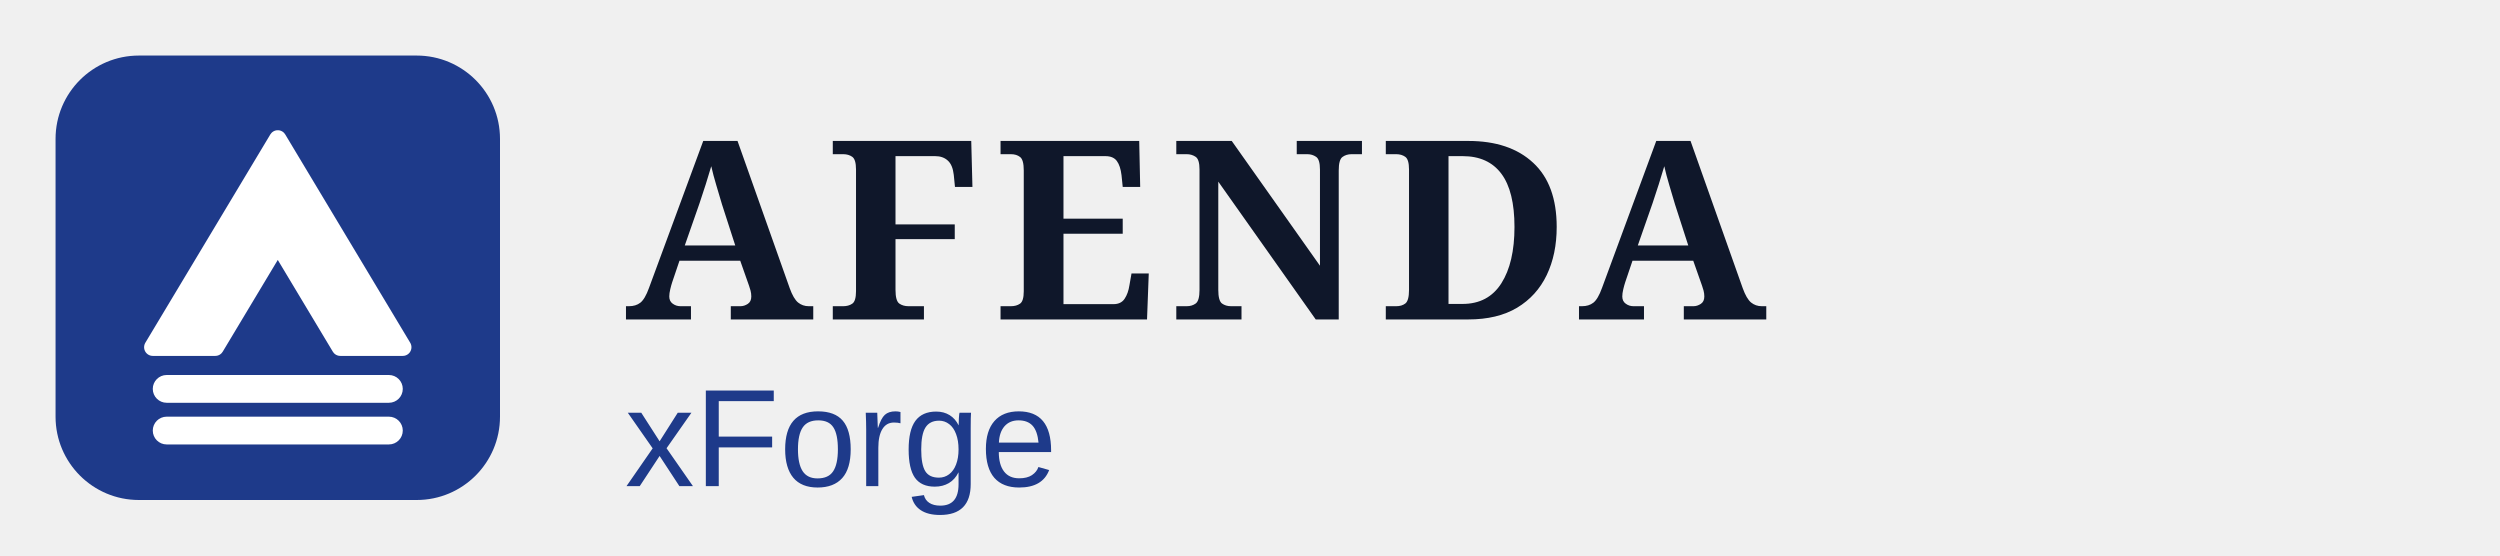
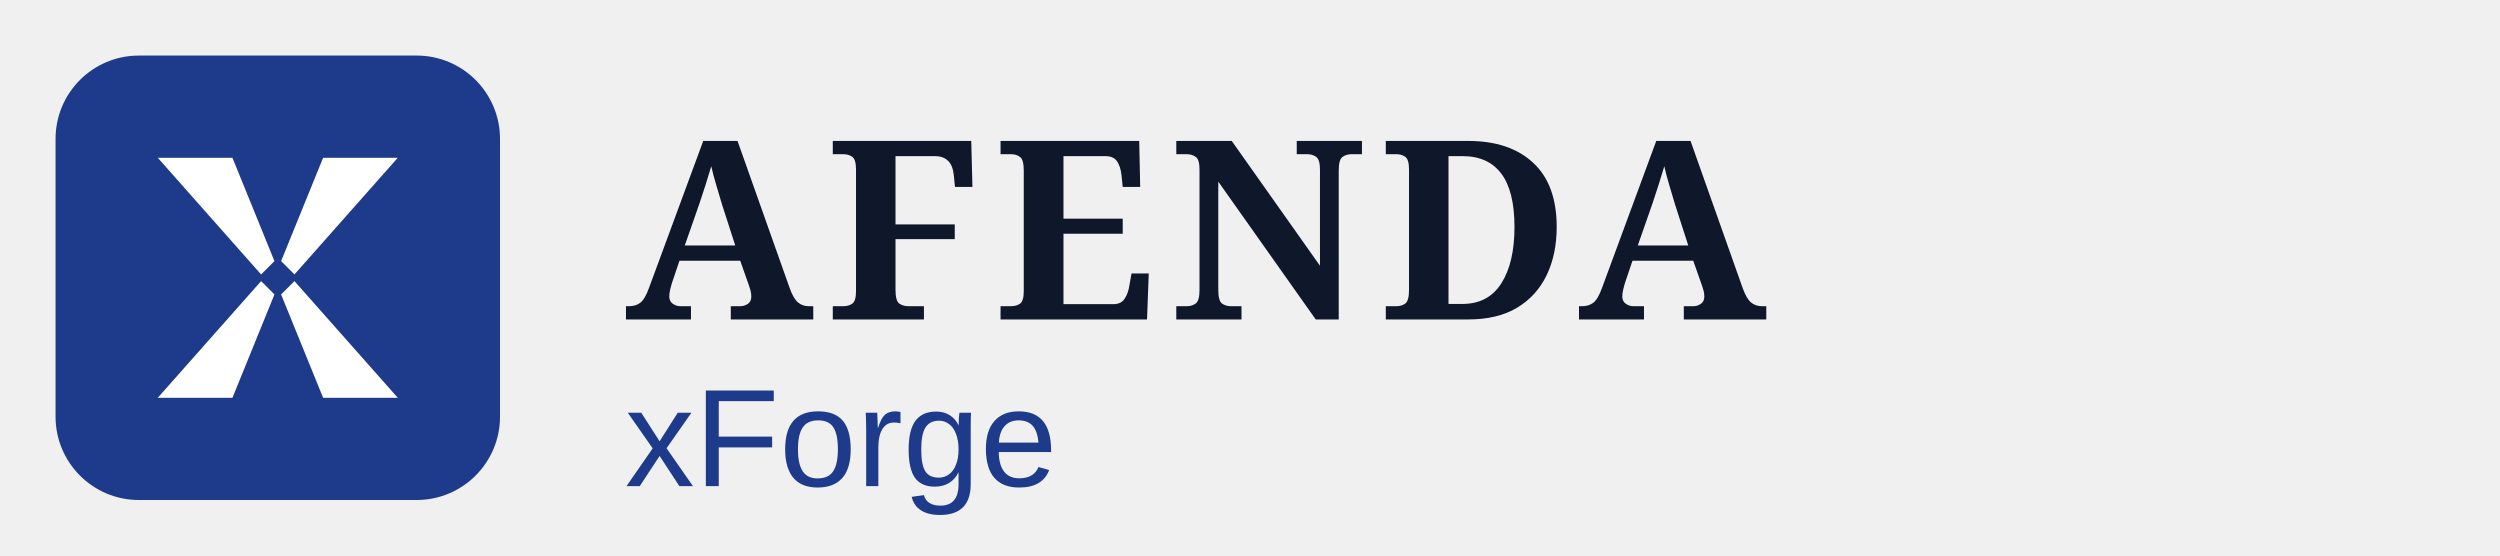
<svg xmlns="http://www.w3.org/2000/svg" width="360" height="80" viewBox="0 0 360 80">
  <g transform="translate(8 8)">
    <rect width="64" height="64" rx="12" fill="#1E3A8A" />
-     <path d="M32 12 L50 42 H41 L32 27 L23 42 H14 Z" fill="#FFFFFF" stroke="#FFFFFF" stroke-width="2.5" stroke-linejoin="round" />
-     <rect x="14" y="46" width="36" height="4" rx="2" fill="#FFFFFF" />
-     <rect x="14" y="52" width="36" height="4" rx="2" fill="#FFFFFF" />
+     <path d="M 14.72 14.72 L 25.472 14.72 L 31.52 29.6 L 29.6 31.52 Z" fill="#FFFFFF" />
+     <path d="M 49.28 14.72 L 38.528 14.72 L 32.48 29.6 L 34.4 31.52 Z" fill="#FFFFFF" />
+     <path d="M 49.28 49.28 L 38.528 49.28 L 32.48 34.4 L 34.4 32.48 Z" fill="#FFFFFF" />
+     <path d="M 14.72 49.28 L 25.472 49.28 L 31.52 34.4 L 29.6 32.48 Z" fill="#FFFFFF" />
  </g>
  <text x="90" y="46" font-family="'Source Serif 4', Georgia, serif" font-weight="600" font-size="36" letter-spacing="1.8" fill="#0F172A">AFENDA</text>
  <text x="90" y="70" font-family="'Source Sans 3', Arial, sans-serif" font-weight="500" font-size="20" fill="#1E3A8A">xForge</text>
</svg>
